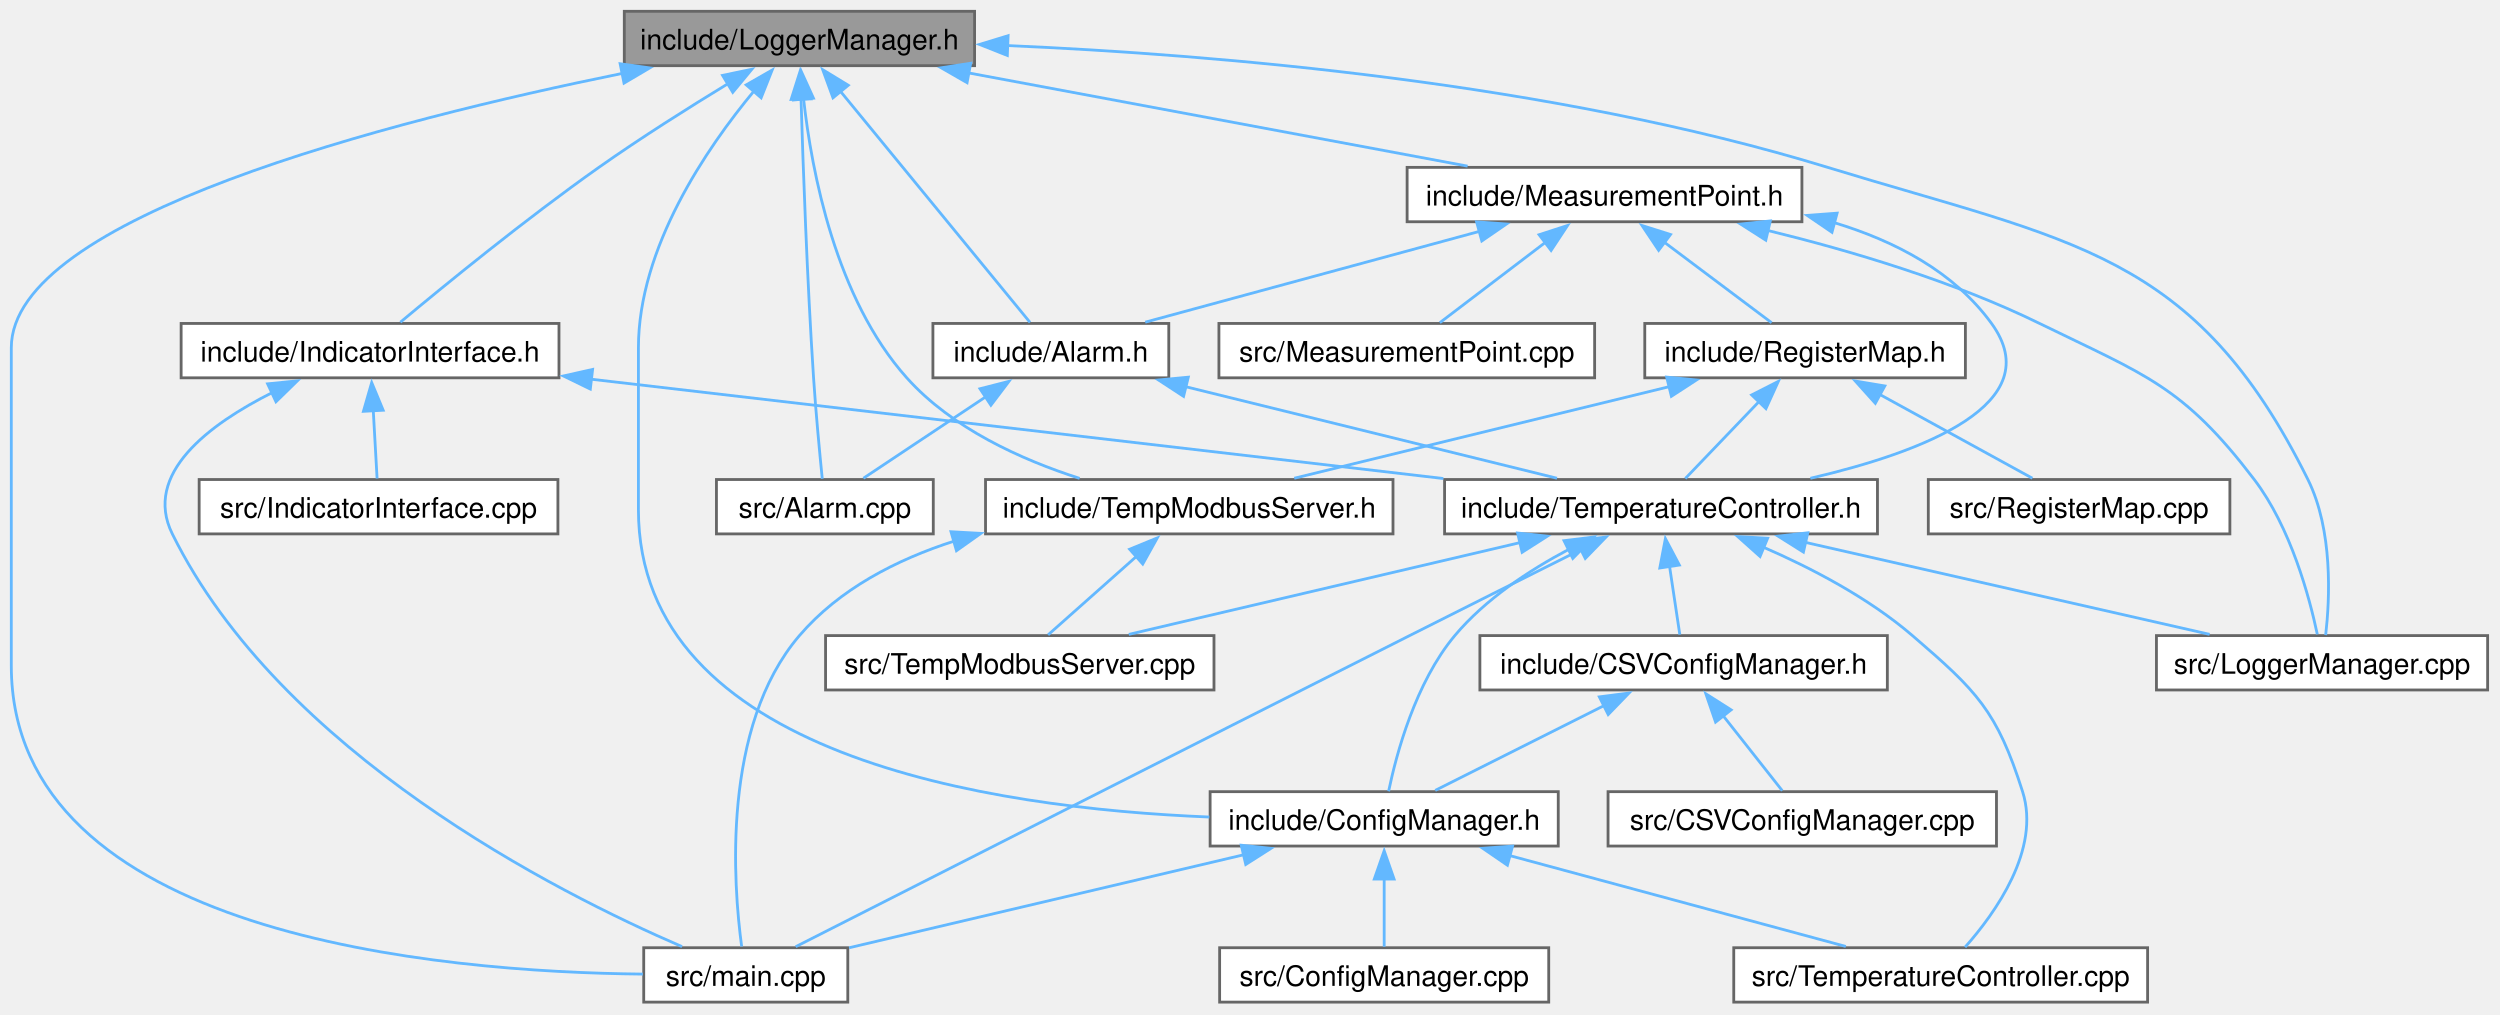
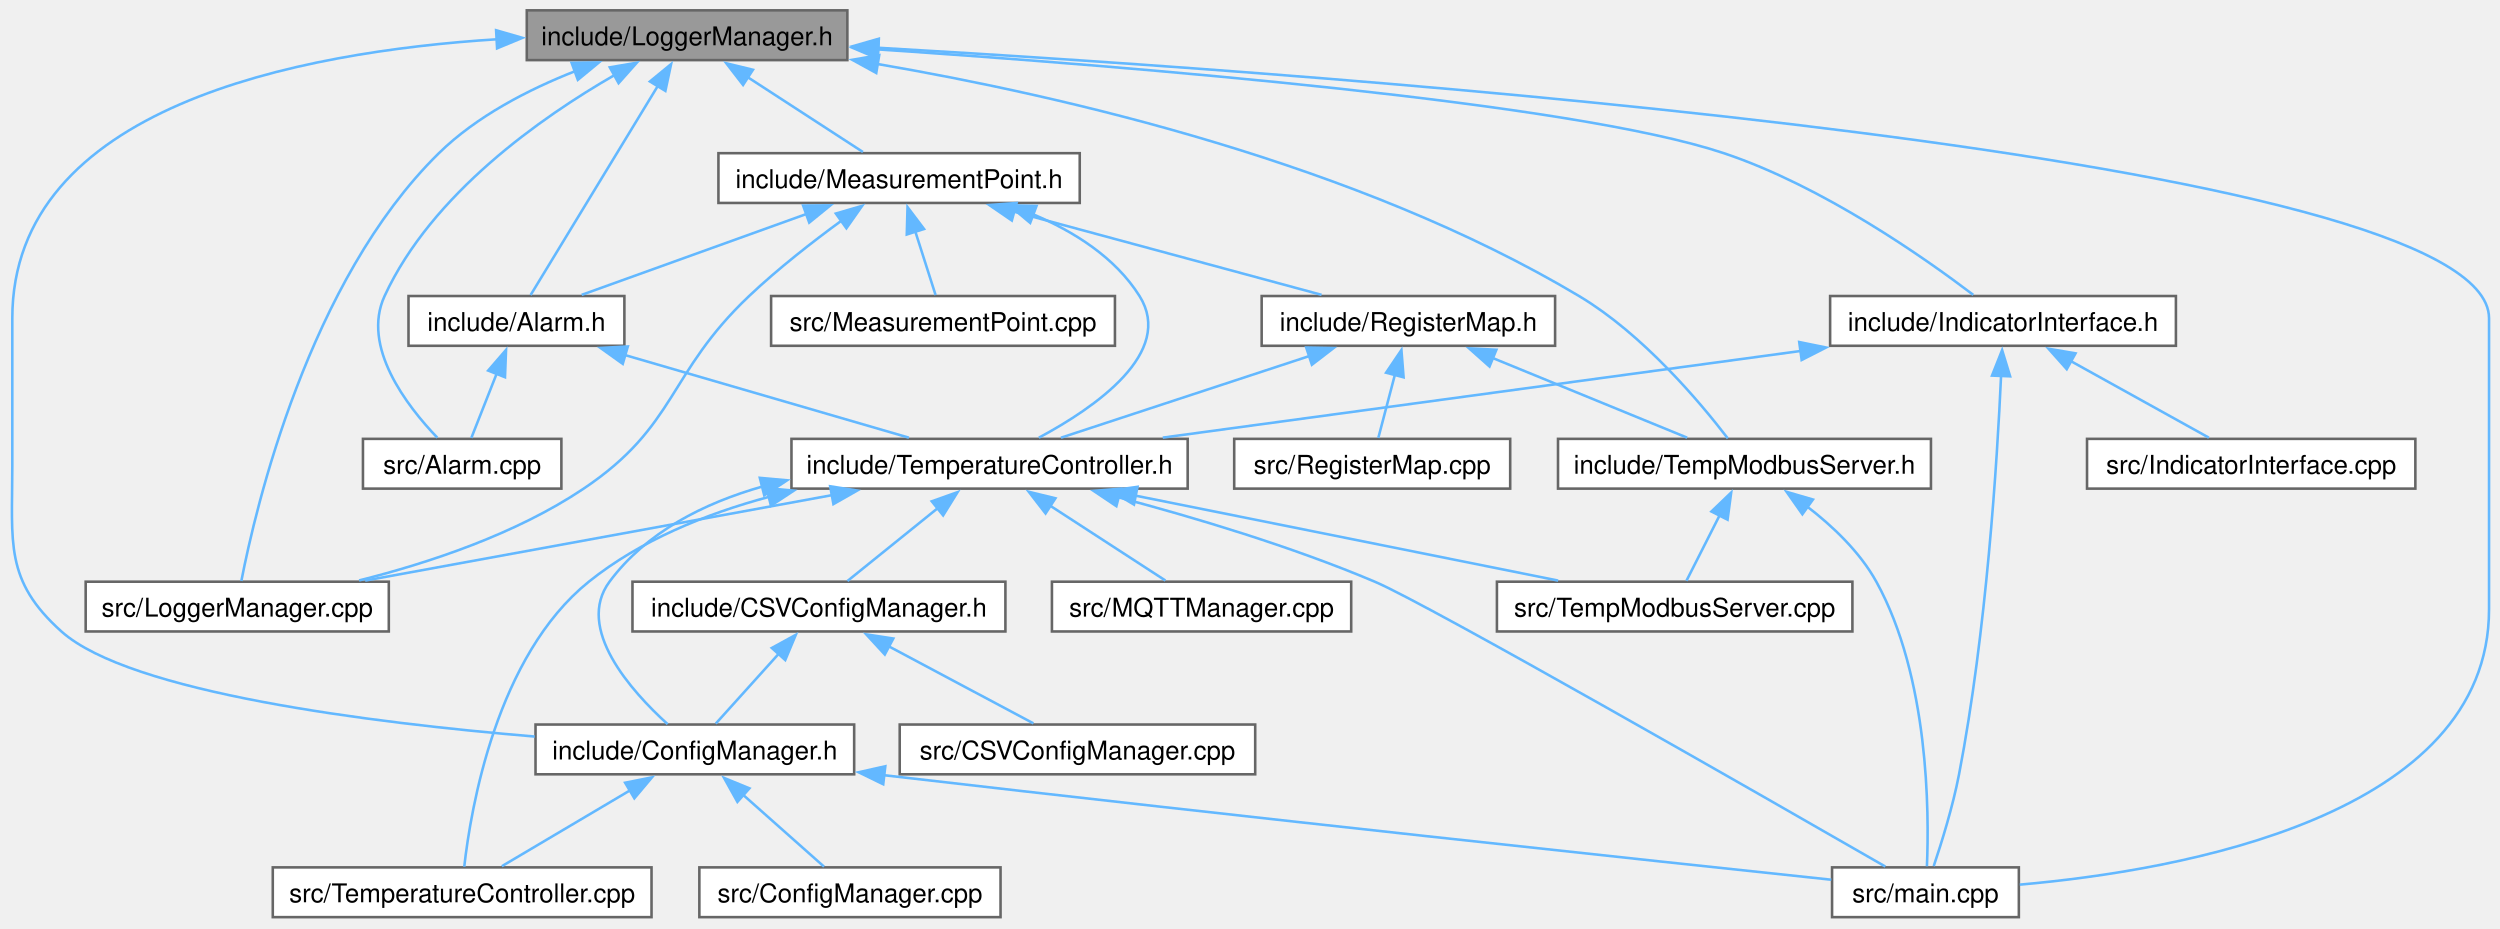
- <svg xmlns="http://www.w3.org/2000/svg" xmlns:xlink="http://www.w3.org/1999/xlink" width="885pt" height="359pt" viewBox="0.00 0.00 885.00 359.00">
+ <svg xmlns="http://www.w3.org/2000/svg" xmlns:xlink="http://www.w3.org/1999/xlink" width="967pt" height="359pt" viewBox="0.00 0.00 967.00 359.00">
  <g id="graph0" class="graph" transform="scale(1 1) rotate(0) translate(4 354.75)">
    <g id="Node000001" class="node">
      <g id="a_Node000001">
        <a xlink:title="Comprehensive data and event logging system for temperature monitoring.">
-           <polygon fill="#999999" stroke="#666666" points="341,-350.75 217,-350.75 217,-331.5 341,-331.5 341,-350.75" />
-           <text xml:space="preserve" text-anchor="middle" x="279" y="-337.25" font-family="Helvetica,sans-Serif" font-size="10.00">include/LoggerManager.h</text>
+           <polygon fill="#999999" stroke="#666666" points="323.76,-350.75 199.76,-350.75 199.76,-331.5 323.76,-331.5 323.76,-350.75" />
+           <text xml:space="preserve" text-anchor="middle" x="261.76" y="-337.25" font-family="Helvetica,sans-Serif" font-size="10.00">include/LoggerManager.h</text>
        </a>
      </g>
    </g>
    <g id="Node000002" class="node">
      <g id="a_Node000002">
        <a xlink:href="_alarm_8h.html" target="_top" xlink:title="Alarm management system for temperature monitoring.">
-           <polygon fill="white" stroke="#666666" points="409.75,-240.25 326.25,-240.25 326.25,-221 409.75,-221 409.75,-240.25" />
-           <text xml:space="preserve" text-anchor="middle" x="368" y="-226.75" font-family="Helvetica,sans-Serif" font-size="10.00">include/Alarm.h</text>
+           <polygon fill="white" stroke="#666666" points="237.51,-240.25 154.01,-240.25 154.01,-221 237.51,-221 237.51,-240.25" />
+           <text xml:space="preserve" text-anchor="middle" x="195.76" y="-226.75" font-family="Helvetica,sans-Serif" font-size="10.00">include/Alarm.h</text>
        </a>
      </g>
    </g>
    <g id="edge1_Node000001_Node000002" class="edge">
      <g id="a_edge1_Node000001_Node000002">
        <a xlink:title=" ">
-           <path fill="none" stroke="#63b8ff" d="M293.58,-322.35C312.81,-298.91 345.93,-258.53 360.62,-240.63" />
-           <polygon fill="#63b8ff" stroke="#63b8ff" points="290.88,-320.12 287.24,-330.08 296.29,-324.56 290.88,-320.12" />
+           <path fill="none" stroke="#63b8ff" d="M250.57,-321.72C236.25,-298.19 212.03,-258.37 201.24,-240.63" />
+           <polygon fill="#63b8ff" stroke="#63b8ff" points="247.39,-323.23 255.58,-329.95 253.37,-319.59 247.39,-323.23" />
        </a>
      </g>
    </g>
    <g id="Node000005" class="node">
      <g id="a_Node000005">
        <a xlink:href="_config_manager_8h.html" target="_top" xlink:title="Configuration management system for temperature monitoring device.">
-           <polygon fill="white" stroke="#666666" points="547.62,-74.5 424.38,-74.5 424.38,-55.25 547.62,-55.25 547.62,-74.5" />
-           <text xml:space="preserve" text-anchor="middle" x="486" y="-61" font-family="Helvetica,sans-Serif" font-size="10.00">include/ConfigManager.h</text>
-         </a>
-       </g>
-     </g>
-     <g id="edge15_Node000001_Node000005" class="edge">
-       <g id="a_edge15_Node000001_Node000005">
-         <a xlink:title=" ">
-           <path fill="none" stroke="#63b8ff" d="M263.01,-322.65C246.14,-302.34 222,-267.08 222,-231.62 222,-231.62 222,-231.62 222,-174.38 222,-87.41 346.07,-68.69 424.1,-65.52" />
-           <polygon fill="#63b8ff" stroke="#63b8ff" points="260.16,-324.7 269.35,-329.96 265.44,-320.12 260.16,-324.7" />
+           <polygon fill="white" stroke="#666666" points="326.39,-74.5 203.14,-74.5 203.14,-55.25 326.39,-55.25 326.39,-74.5" />
+           <text xml:space="preserve" text-anchor="middle" x="264.76" y="-61" font-family="Helvetica,sans-Serif" font-size="10.00">include/ConfigManager.h</text>
+         </a>
+       </g>
+     </g>
+     <g id="edge16_Node000001_Node000005" class="edge">
+       <g id="a_edge16_Node000001_Node000005">
+         <a xlink:title=" ">
+           <path fill="none" stroke="#63b8ff" d="M188.45,-339.58C111.25,-334.67 0.76,-313.36 0.76,-231.62 0.76,-231.62 0.76,-231.62 0.76,-174.38 0.76,-144.76 -2.29,-130.27 19.76,-110.5 46.16,-86.83 139.28,-75.18 202.81,-69.85" />
+           <polygon fill="#63b8ff" stroke="#63b8ff" points="187.89,-343.05 198.07,-340.11 188.27,-336.06 187.89,-343.05" />
        </a>
      </g>
    </g>
    <g id="Node000008" class="node">
      <g id="a_Node000008">
        <a xlink:href="main_8cpp.html" target="_top" xlink:title="Main application entry point for Industrial Temperature Monitoring System.">
-           <polygon fill="white" stroke="#666666" points="296.12,-19.25 223.88,-19.25 223.88,0 296.12,0 296.12,-19.25" />
-           <text xml:space="preserve" text-anchor="middle" x="260" y="-5.75" font-family="Helvetica,sans-Serif" font-size="10.00">src/main.cpp</text>
-         </a>
-       </g>
-     </g>
-     <g id="edge34_Node000001_Node000008" class="edge">
-       <g id="a_edge34_Node000001_Node000008">
-         <a xlink:title=" ">
-           <path fill="none" stroke="#63b8ff" d="M216.26,-328.76C133.99,-312.04 0,-277.73 0,-231.62 0,-231.62 0,-231.62 0,-119.12 0,-23.38 152.02,-10.62 223.57,-9.92" />
-           <polygon fill="#63b8ff" stroke="#63b8ff" points="215.53,-332.18 226.02,-330.71 216.9,-325.32 215.53,-332.18" />
+           <polygon fill="white" stroke="#666666" points="776.89,-19.25 704.64,-19.25 704.64,0 776.89,0 776.89,-19.25" />
+           <text xml:space="preserve" text-anchor="middle" x="740.76" y="-5.75" font-family="Helvetica,sans-Serif" font-size="10.00">src/main.cpp</text>
+         </a>
+       </g>
+     </g>
+     <g id="edge35_Node000001_Node000008" class="edge">
+       <g id="a_edge35_Node000001_Node000008">
+         <a xlink:title=" ">
+           <path fill="none" stroke="#63b8ff" d="M335.65,-336.28C515.01,-325.98 958.76,-294.16 958.76,-231.62 958.76,-231.62 958.76,-231.62 958.76,-119.12 958.76,-39.01 839.31,-18.05 777.25,-12.57" />
+           <polygon fill="#63b8ff" stroke="#63b8ff" points="335.53,-332.79 325.74,-336.85 335.92,-339.77 335.53,-332.79" />
        </a>
      </g>
    </g>
    <g id="Node000010" class="node">
      <g id="a_Node000010">
        <a xlink:href="_logger_manager_8cpp.html" target="_top" xlink:title="Implementation of data logging and event management system.">
-           <polygon fill="white" stroke="#666666" points="876.62,-129.75 759.38,-129.75 759.38,-110.5 876.62,-110.5 876.62,-129.75" />
-           <text xml:space="preserve" text-anchor="middle" x="818" y="-116.25" font-family="Helvetica,sans-Serif" font-size="10.00">src/LoggerManager.cpp</text>
-         </a>
-       </g>
-     </g>
-     <g id="edge33_Node000001_Node000010" class="edge">
-       <g id="a_edge33_Node000001_Node000010">
-         <a xlink:title=" ">
-           <path fill="none" stroke="#63b8ff" d="M352.37,-338.63C427.01,-335.39 545.29,-325.45 643,-295.5 729.16,-269.09 772.95,-265.73 813,-185 821.9,-167.06 820.76,-142.77 819.29,-129.93" />
-           <polygon fill="#63b8ff" stroke="#63b8ff" points="352.59,-335.12 342.74,-339.02 352.87,-342.11 352.59,-335.12" />
-         </a>
-       </g>
-     </g>
-     <g id="Node000012" class="node">
-       <g id="a_Node000012">
-         <a xlink:href="_alarm_8cpp.html" target="_top" xlink:title="Implementation of alarm management system for temperature monitoring.">
-           <polygon fill="white" stroke="#666666" points="326.38,-185 249.62,-185 249.62,-165.75 326.38,-165.75 326.38,-185" />
-           <text xml:space="preserve" text-anchor="middle" x="288" y="-171.5" font-family="Helvetica,sans-Serif" font-size="10.00">src/Alarm.cpp</text>
-         </a>
-       </g>
-     </g>
-     <g id="edge32_Node000001_Node000012" class="edge">
-       <g id="a_edge32_Node000001_Node000012">
-         <a xlink:title=" ">
-           <path fill="none" stroke="#63b8ff" d="M279.56,-319.83C280.28,-296.11 281.72,-255.68 284,-221 284.82,-208.58 286.18,-194.25 287.08,-185.26" />
-           <polygon fill="#63b8ff" stroke="#63b8ff" points="276.07,-319.54 279.27,-329.64 283.06,-319.74 276.07,-319.54" />
+           <polygon fill="white" stroke="#666666" points="146.39,-129.75 29.14,-129.75 29.14,-110.5 146.39,-110.5 146.39,-129.75" />
+           <text xml:space="preserve" text-anchor="middle" x="87.76" y="-116.25" font-family="Helvetica,sans-Serif" font-size="10.00">src/LoggerManager.cpp</text>
+         </a>
+       </g>
+     </g>
+     <g id="edge34_Node000001_Node000010" class="edge">
+       <g id="a_edge34_Node000001_Node000010">
+         <a xlink:title=" ">
+           <path fill="none" stroke="#63b8ff" d="M218.51,-327.24C200.49,-320.16 180.39,-309.85 165.76,-295.5 115.33,-246.04 94.82,-158.17 89.36,-130.04" />
+           <polygon fill="#63b8ff" stroke="#63b8ff" points="217.1,-330.45 227.69,-330.61 219.51,-323.87 217.1,-330.45" />
        </a>
      </g>
    </g>
    <g id="Node000013" class="node">
      <g id="a_Node000013">
+         <a xlink:href="_alarm_8cpp.html" target="_top" xlink:title="Implementation of alarm management system for temperature monitoring.">
+           <polygon fill="white" stroke="#666666" points="213.14,-185 136.39,-185 136.39,-165.75 213.14,-165.75 213.14,-185" />
+           <text xml:space="preserve" text-anchor="middle" x="174.76" y="-171.5" font-family="Helvetica,sans-Serif" font-size="10.00">src/Alarm.cpp</text>
+         </a>
+       </g>
+     </g>
+     <g id="edge33_Node000001_Node000013" class="edge">
+       <g id="a_edge33_Node000001_Node000013">
+         <a xlink:title=" ">
+           <path fill="none" stroke="#63b8ff" d="M233.87,-325.81C205.43,-309.46 162.99,-279.78 144.76,-240.25 135.73,-220.67 153.3,-197.82 165.16,-185.45" />
+           <polygon fill="#63b8ff" stroke="#63b8ff" points="231.87,-328.7 242.32,-330.49 235.27,-322.58 231.87,-328.7" />
+         </a>
+       </g>
+     </g>
+     <g id="Node000014" class="node">
+       <g id="a_Node000014">
        <a xlink:href="_indicator_interface_8h.html" target="_top" xlink:title="Hardware interface for PCF8575 I/O expander and SH1106 OLED display.">
-           <polygon fill="white" stroke="#666666" points="193.88,-240.25 60.12,-240.25 60.12,-221 193.88,-221 193.88,-240.25" />
-           <text xml:space="preserve" text-anchor="middle" x="127" y="-226.75" font-family="Helvetica,sans-Serif" font-size="10.00">include/IndicatorInterface.h</text>
-         </a>
-       </g>
-     </g>
-     <g id="edge16_Node000001_Node000013" class="edge">
-       <g id="a_edge16_Node000001_Node000013">
-         <a xlink:title=" ">
-           <path fill="none" stroke="#63b8ff" d="M253.71,-325.13C239.96,-316.76 222.79,-305.93 208,-295.5 181.95,-277.12 152.97,-253.42 137.72,-240.68" />
-           <polygon fill="#63b8ff" stroke="#63b8ff" points="251.79,-328.06 262.16,-330.23 255.4,-322.07 251.79,-328.06" />
-         </a>
-       </g>
-     </g>
-     <g id="Node000015" class="node">
-       <g id="a_Node000015">
+           <polygon fill="white" stroke="#666666" points="837.64,-240.25 703.89,-240.25 703.89,-221 837.64,-221 837.64,-240.25" />
+           <text xml:space="preserve" text-anchor="middle" x="770.76" y="-226.75" font-family="Helvetica,sans-Serif" font-size="10.00">include/IndicatorInterface.h</text>
+         </a>
+       </g>
+     </g>
+     <g id="edge17_Node000001_Node000014" class="edge">
+       <g id="a_edge17_Node000001_Node000014">
+         <a xlink:title=" ">
+           <path fill="none" stroke="#63b8ff" d="M335.57,-335.64C434.33,-328.99 603.89,-315.17 662.76,-295.5 700.99,-282.73 740.37,-255.06 759.27,-240.69" />
+           <polygon fill="#63b8ff" stroke="#63b8ff" points="335.44,-332.14 325.69,-336.29 335.9,-339.12 335.44,-332.14" />
+         </a>
+       </g>
+     </g>
+     <g id="Node000016" class="node">
+       <g id="a_Node000016">
        <a xlink:href="_measurement_point_8h.html" target="_top" xlink:title="Measurement point abstraction for temperature monitoring system.">
-           <polygon fill="white" stroke="#666666" points="633.88,-295.5 494.12,-295.5 494.12,-276.25 633.88,-276.25 633.88,-295.5" />
-           <text xml:space="preserve" text-anchor="middle" x="564" y="-282" font-family="Helvetica,sans-Serif" font-size="10.00">include/MeasurementPoint.h</text>
-         </a>
-       </g>
-     </g>
-     <g id="edge20_Node000001_Node000015" class="edge">
-       <g id="a_edge20_Node000001_Node000015">
-         <a xlink:title=" ">
-           <path fill="none" stroke="#63b8ff" d="M338.84,-328.94C391.34,-319.14 466.73,-305.05 515.53,-295.93" />
-           <polygon fill="#63b8ff" stroke="#63b8ff" points="338.34,-325.48 329.16,-330.75 339.63,-332.36 338.34,-325.48" />
-         </a>
-       </g>
-     </g>
-     <g id="Node000017" class="node">
-       <g id="a_Node000017">
+           <polygon fill="white" stroke="#666666" points="413.64,-295.5 273.89,-295.5 273.89,-276.25 413.64,-276.25 413.64,-295.5" />
+           <text xml:space="preserve" text-anchor="middle" x="343.76" y="-282" font-family="Helvetica,sans-Serif" font-size="10.00">include/MeasurementPoint.h</text>
+         </a>
+       </g>
+     </g>
+     <g id="edge21_Node000001_Node000016" class="edge">
+       <g id="a_edge21_Node000001_Node000016">
+         <a xlink:title=" ">
+           <path fill="none" stroke="#63b8ff" d="M284.97,-325.05C299.41,-315.67 317.51,-303.92 329.78,-295.95" />
+           <polygon fill="#63b8ff" stroke="#63b8ff" points="283.42,-321.89 276.94,-330.27 287.24,-327.76 283.42,-321.89" />
+         </a>
+       </g>
+     </g>
+     <g id="Node000018" class="node">
+       <g id="a_Node000018">
        <a xlink:href="_temp_modbus_server_8h.html" target="_top" xlink:title="Modbus RTU server for temperature monitoring system.">
-           <polygon fill="white" stroke="#666666" points="489.12,-185 344.88,-185 344.88,-165.75 489.12,-165.75 489.12,-185" />
-           <text xml:space="preserve" text-anchor="middle" x="417" y="-171.5" font-family="Helvetica,sans-Serif" font-size="10.00">include/TempModbusServer.h</text>
-         </a>
-       </g>
-     </g>
-     <g id="edge31_Node000001_Node000017" class="edge">
-       <g id="a_edge31_Node000001_Node000017">
-         <a xlink:title=" ">
-           <path fill="none" stroke="#63b8ff" d="M280.46,-319.8C283.34,-293.89 291.86,-249.09 317,-221 332.97,-203.15 357.45,-192.06 378.19,-185.4" />
-           <polygon fill="#63b8ff" stroke="#63b8ff" points="276.99,-319.36 279.57,-329.64 283.96,-319.99 276.99,-319.36" />
+           <polygon fill="white" stroke="#666666" points="742.89,-185 598.64,-185 598.64,-165.75 742.89,-165.75 742.89,-185" />
+           <text xml:space="preserve" text-anchor="middle" x="670.76" y="-171.5" font-family="Helvetica,sans-Serif" font-size="10.00">include/TempModbusServer.h</text>
+         </a>
+       </g>
+     </g>
+     <g id="edge32_Node000001_Node000018" class="edge">
+       <g id="a_edge32_Node000001_Node000018">
+         <a xlink:title=" ">
+           <path fill="none" stroke="#63b8ff" d="M335.06,-330.05C408.03,-317.54 521.2,-291.31 606.76,-240.25 631.57,-225.45 653.78,-198.93 664.31,-185.18" />
+           <polygon fill="#63b8ff" stroke="#63b8ff" points="334.93,-326.52 325.64,-331.62 336.08,-333.42 334.93,-326.52" />
        </a>
      </g>
    </g>
    <g id="Node000003" class="node">
      <g id="a_Node000003">
        <a xlink:href="_temperature_controller_8h.html" target="_top" xlink:title="Central temperature monitoring and control system.">
-           <polygon fill="white" stroke="#666666" points="660.62,-185 507.38,-185 507.38,-165.75 660.62,-165.75 660.62,-185" />
-           <text xml:space="preserve" text-anchor="middle" x="584" y="-171.5" font-family="Helvetica,sans-Serif" font-size="10.00">include/TemperatureController.h</text>
+           <polygon fill="white" stroke="#666666" points="455.39,-185 302.14,-185 302.14,-165.75 455.39,-165.75 455.39,-185" />
+           <text xml:space="preserve" text-anchor="middle" x="378.76" y="-171.5" font-family="Helvetica,sans-Serif" font-size="10.00">include/TemperatureController.h</text>
        </a>
      </g>
    </g>
    <g id="edge2_Node000002_Node000003" class="edge">
      <g id="a_edge2_Node000002_Node000003">
        <a xlink:title=" ">
-           <path fill="none" stroke="#63b8ff" d="M415.62,-217.88C455.26,-208.11 510.89,-194.4 547.18,-185.45" />
-           <polygon fill="#63b8ff" stroke="#63b8ff" points="414.98,-214.44 406.11,-220.23 416.66,-221.23 414.98,-214.44" />
-         </a>
-       </g>
-     </g>
-     <g id="edge14_Node000002_Node000012" class="edge">
-       <g id="a_edge14_Node000002_Node000012">
-         <a xlink:title=" ">
-           <path fill="none" stroke="#63b8ff" d="M344.95,-214.28C330.93,-204.95 313.5,-193.35 301.64,-185.45" />
-           <polygon fill="#63b8ff" stroke="#63b8ff" points="342.91,-217.13 353.17,-219.75 346.78,-211.3 342.91,-217.13" />
+           <path fill="none" stroke="#63b8ff" d="M237.63,-217.44C271.1,-207.7 317.28,-194.27 347.57,-185.45" />
+           <polygon fill="#63b8ff" stroke="#63b8ff" points="236.88,-214.01 228.26,-220.17 238.84,-220.74 236.88,-214.01" />
+         </a>
+       </g>
+     </g>
+     <g id="edge15_Node000002_Node000013" class="edge">
+       <g id="a_edge15_Node000002_Node000013">
+         <a xlink:title=" ">
+           <path fill="none" stroke="#63b8ff" d="M188.12,-210.25C184.77,-201.74 180.99,-192.15 178.31,-185.36" />
+           <polygon fill="#63b8ff" stroke="#63b8ff" points="184.82,-211.41 191.74,-219.42 191.33,-208.84 184.82,-211.41" />
        </a>
      </g>
    </g>
    <g id="Node000004" class="node">
      <g id="a_Node000004">
        <a xlink:href="_c_s_v_config_manager_8h.html" target="_top" xlink:title="CSV configuration import/export manager for measurement points and alarms.">
-           <polygon fill="white" stroke="#666666" points="664.12,-129.75 519.88,-129.75 519.88,-110.5 664.12,-110.5 664.12,-129.75" />
-           <text xml:space="preserve" text-anchor="middle" x="592" y="-116.25" font-family="Helvetica,sans-Serif" font-size="10.00">include/CSVConfigManager.h</text>
+           <polygon fill="white" stroke="#666666" points="384.89,-129.75 240.64,-129.75 240.64,-110.5 384.89,-110.5 384.89,-129.75" />
+           <text xml:space="preserve" text-anchor="middle" x="312.76" y="-116.25" font-family="Helvetica,sans-Serif" font-size="10.00">include/CSVConfigManager.h</text>
        </a>
      </g>
    </g>
    <g id="edge3_Node000003_Node000004" class="edge">
      <g id="a_edge3_Node000003_Node000004">
        <a xlink:title=" ">
-           <path fill="none" stroke="#63b8ff" d="M587,-154.42C588.25,-146.05 589.65,-136.75 590.65,-130.11" />
-           <polygon fill="#63b8ff" stroke="#63b8ff" points="583.57,-153.68 585.55,-164.09 590.49,-154.72 583.57,-153.68" />
+           <path fill="none" stroke="#63b8ff" d="M358.67,-158.16C347.21,-148.92 333.28,-137.68 323.79,-130.02" />
+           <polygon fill="#63b8ff" stroke="#63b8ff" points="356.41,-160.84 366.39,-164.39 360.8,-155.39 356.41,-160.84" />
        </a>
      </g>
    </g>
    <g id="edge9_Node000003_Node000005" class="edge">
      <g id="a_edge9_Node000003_Node000005">
        <a xlink:title=" ">
-           <path fill="none" stroke="#63b8ff" d="M551.26,-160.23C537.31,-152.84 521.8,-142.63 511,-129.75 497.08,-113.14 490.32,-87.86 487.57,-74.64" />
-           <polygon fill="#63b8ff" stroke="#63b8ff" points="549.66,-163.34 560.17,-164.65 552.77,-157.07 549.66,-163.34" />
+           <path fill="none" stroke="#63b8ff" d="M291.03,-166.6C268.15,-160.11 245.96,-148.89 231.76,-129.75 218.38,-111.7 240.13,-87.46 254.23,-74.65" />
+           <polygon fill="#63b8ff" stroke="#63b8ff" points="289.9,-169.92 300.45,-168.97 291.61,-163.14 289.9,-169.92" />
        </a>
      </g>
    </g>
    <g id="Node000007" class="node">
      <g id="a_Node000007">
        <a xlink:href="_temperature_controller_8cpp.html" target="_top" xlink:title="Implementation of the central temperature monitoring and control system.">
-           <polygon fill="white" stroke="#666666" points="756.25,-19.25 609.75,-19.25 609.75,0 756.25,0 756.25,-19.25" />
-           <text xml:space="preserve" text-anchor="middle" x="683" y="-5.75" font-family="Helvetica,sans-Serif" font-size="10.00">src/TemperatureController.cpp</text>
-         </a>
-       </g>
-     </g>
-     <g id="edge12_Node000003_Node000007" class="edge">
-       <g id="a_edge12_Node000003_Node000007">
-         <a xlink:title=" ">
-           <path fill="none" stroke="#63b8ff" d="M620.04,-161.13C637.28,-153.65 657.48,-143.1 673,-129.75 695.79,-110.15 702.91,-103.15 712,-74.5 718.48,-54.07 702.35,-31.54 691.63,-19.45" />
-           <polygon fill="#63b8ff" stroke="#63b8ff" points="619.06,-157.75 611.16,-164.81 621.74,-164.21 619.06,-157.75" />
-         </a>
-       </g>
-     </g>
-     <g id="edge13_Node000003_Node000008" class="edge">
-       <g id="a_edge13_Node000003_Node000008">
-         <a xlink:title=" ">
-           <path fill="none" stroke="#63b8ff" d="M555.79,-160.27C538.28,-151.51 515.32,-140 495,-129.75 413.72,-88.77 316.8,-39.52 277.67,-19.62" />
-           <polygon fill="#63b8ff" stroke="#63b8ff" points="554.06,-163.32 564.57,-164.66 557.19,-157.06 554.06,-163.32" />
+           <polygon fill="white" stroke="#666666" points="248.01,-19.25 101.51,-19.25 101.51,0 248.01,0 248.01,-19.25" />
+           <text xml:space="preserve" text-anchor="middle" x="174.76" y="-5.75" font-family="Helvetica,sans-Serif" font-size="10.00">src/TemperatureController.cpp</text>
+         </a>
+       </g>
+     </g>
+     <g id="edge13_Node000003_Node000007" class="edge">
+       <g id="a_edge13_Node000003_Node000007">
+         <a xlink:title=" ">
+           <path fill="none" stroke="#63b8ff" d="M293.4,-162.56C268.99,-155.98 243.64,-145.72 223.76,-129.75 188.03,-101.04 178.1,-41.92 175.57,-19.51" />
+           <polygon fill="#63b8ff" stroke="#63b8ff" points="292.5,-165.94 303.05,-164.97 294.2,-159.15 292.5,-165.94" />
+         </a>
+       </g>
+     </g>
+     <g id="edge14_Node000003_Node000008" class="edge">
+       <g id="a_edge14_Node000003_Node000008">
+         <a xlink:title=" ">
+           <path fill="none" stroke="#63b8ff" d="M428.39,-162.43C457.83,-154.64 495.57,-143.38 527.76,-129.75 548.34,-121.04 679.7,-45.76 725.24,-19.57" />
+           <polygon fill="#63b8ff" stroke="#63b8ff" points="427.81,-158.97 419.01,-164.87 429.57,-165.74 427.81,-158.97" />
        </a>
      </g>
    </g>
    <g id="edge10_Node000003_Node000010" class="edge">
      <g id="a_edge10_Node000003_Node000010">
        <a xlink:title=" ">
-           <path fill="none" stroke="#63b8ff" d="M635.04,-162.76C678.05,-152.97 738.72,-139.17 778.2,-130.18" />
-           <polygon fill="#63b8ff" stroke="#63b8ff" points="634.41,-159.31 625.44,-164.95 635.96,-166.14 634.41,-159.31" />
+           <path fill="none" stroke="#63b8ff" d="M318,-163.26C264.38,-153.44 187.19,-139.32 137.25,-130.18" />
+           <polygon fill="#63b8ff" stroke="#63b8ff" points="317.11,-166.65 327.58,-165.01 318.37,-159.77 317.11,-166.65" />
        </a>
      </g>
    </g>
    <g id="Node000011" class="node">
      <g id="a_Node000011">
-         <a xlink:href="_temp_modbus_server_8cpp.html" target="_top" xlink:title="Implementation of Modbus RTU server for temperature monitoring.">
-           <polygon fill="white" stroke="#666666" points="425.75,-129.75 288.25,-129.75 288.25,-110.5 425.75,-110.5 425.75,-129.75" />
-           <text xml:space="preserve" text-anchor="middle" x="357" y="-116.25" font-family="Helvetica,sans-Serif" font-size="10.00">src/TempModbusServer.cpp</text>
+         <a xlink:href="_m_q_t_t_manager_8cpp.html" target="_top" xlink:title="Implementation of MQTT Manager using 256dpi/MQTT library.">
+           <polygon fill="white" stroke="#666666" points="518.64,-129.75 402.89,-129.75 402.89,-110.5 518.64,-110.5 518.64,-129.75" />
+           <text xml:space="preserve" text-anchor="middle" x="460.76" y="-116.25" font-family="Helvetica,sans-Serif" font-size="10.00">src/MQTTManager.cpp</text>
        </a>
      </g>
    </g>
    <g id="edge11_Node000003_Node000011" class="edge">
      <g id="a_edge11_Node000003_Node000011">
        <a xlink:title=" ">
-           <path fill="none" stroke="#63b8ff" d="M534.22,-162.7C492.51,-152.91 433.83,-139.15 395.6,-130.18" />
-           <polygon fill="#63b8ff" stroke="#63b8ff" points="533.23,-166.06 543.76,-164.94 534.83,-159.24 533.23,-166.06" />
+           <path fill="none" stroke="#63b8ff" d="M401.97,-159.3C416.41,-149.92 434.51,-138.17 446.78,-130.2" />
+           <polygon fill="#63b8ff" stroke="#63b8ff" points="400.42,-156.14 393.94,-164.52 404.24,-162.01 400.42,-156.14" />
+         </a>
+       </g>
+     </g>
+     <g id="Node000012" class="node">
+       <g id="a_Node000012">
+         <a xlink:href="_temp_modbus_server_8cpp.html" target="_top" xlink:title="Implementation of Modbus RTU server for temperature monitoring.">
+           <polygon fill="white" stroke="#666666" points="712.51,-129.75 575.01,-129.75 575.01,-110.5 712.51,-110.5 712.51,-129.75" />
+           <text xml:space="preserve" text-anchor="middle" x="643.76" y="-116.25" font-family="Helvetica,sans-Serif" font-size="10.00">src/TempModbusServer.cpp</text>
+         </a>
+       </g>
+     </g>
+     <g id="edge12_Node000003_Node000012" class="edge">
+       <g id="a_edge12_Node000003_Node000012">
+         <a xlink:title=" ">
+           <path fill="none" stroke="#63b8ff" d="M435.02,-163.07C483.81,-153.27 553.51,-139.26 598.7,-130.18" />
+           <polygon fill="#63b8ff" stroke="#63b8ff" points="434.62,-159.58 425.5,-164.98 435.99,-166.44 434.62,-159.58" />
        </a>
      </g>
    </g>
    <g id="edge4_Node000004_Node000005" class="edge">
      <g id="a_edge4_Node000004_Node000005">
        <a xlink:title=" ">
-           <path fill="none" stroke="#63b8ff" d="M563.87,-104.99C544.91,-95.47 520.47,-83.19 504.07,-74.95" />
-           <polygon fill="#63b8ff" stroke="#63b8ff" points="562.16,-108.05 572.67,-109.41 565.3,-101.8 562.16,-108.05" />
+           <path fill="none" stroke="#63b8ff" d="M297.36,-102.04C289.22,-93 279.54,-82.27 272.86,-74.86" />
+           <polygon fill="#63b8ff" stroke="#63b8ff" points="294.53,-104.12 303.82,-109.21 299.73,-99.44 294.53,-104.12" />
        </a>
      </g>
    </g>
    <g id="Node000009" class="node">
      <g id="a_Node000009">
        <a xlink:href="_c_s_v_config_manager_8cpp.html" target="_top" xlink:title="Implementation of CSV configuration management for measurement points.">
-           <polygon fill="white" stroke="#666666" points="702.75,-74.5 565.25,-74.5 565.25,-55.25 702.75,-55.25 702.75,-74.5" />
-           <text xml:space="preserve" text-anchor="middle" x="634" y="-61" font-family="Helvetica,sans-Serif" font-size="10.00">src/CSVConfigManager.cpp</text>
+           <polygon fill="white" stroke="#666666" points="481.51,-74.5 344.01,-74.5 344.01,-55.25 481.51,-55.25 481.51,-74.5" />
+           <text xml:space="preserve" text-anchor="middle" x="412.76" y="-61" font-family="Helvetica,sans-Serif" font-size="10.00">src/CSVConfigManager.cpp</text>
        </a>
      </g>
    </g>
    <g id="edge8_Node000004_Node000009" class="edge">
      <g id="a_edge8_Node000004_Node000009">
        <a xlink:title=" ">
-           <path fill="none" stroke="#63b8ff" d="M605.92,-101.47C612.96,-92.56 621.19,-82.12 626.91,-74.86" />
-           <polygon fill="#63b8ff" stroke="#63b8ff" points="603.32,-99.12 599.87,-109.14 608.81,-103.46 603.32,-99.12" />
+           <path fill="none" stroke="#63b8ff" d="M339.8,-104.73C357.61,-95.24 380.39,-83.11 395.72,-74.95" />
+           <polygon fill="#63b8ff" stroke="#63b8ff" points="338.24,-101.59 331.06,-109.38 341.53,-107.77 338.24,-101.59" />
        </a>
      </g>
    </g>
    <g id="Node000006" class="node">
      <g id="a_Node000006">
        <a xlink:href="_config_manager_8cpp.html" target="_top" xlink:title="Implementation of web-based configuration management system.">
-           <polygon fill="white" stroke="#666666" points="544.25,-19.25 427.75,-19.25 427.75,0 544.25,0 544.25,-19.25" />
-           <text xml:space="preserve" text-anchor="middle" x="486" y="-5.75" font-family="Helvetica,sans-Serif" font-size="10.00">src/ConfigManager.cpp</text>
+           <polygon fill="white" stroke="#666666" points="383.01,-19.25 266.51,-19.25 266.51,0 383.01,0 383.01,-19.25" />
+           <text xml:space="preserve" text-anchor="middle" x="324.76" y="-5.75" font-family="Helvetica,sans-Serif" font-size="10.00">src/ConfigManager.cpp</text>
        </a>
      </g>
    </g>
    <g id="edge5_Node000005_Node000006" class="edge">
      <g id="a_edge5_Node000005_Node000006">
        <a xlink:title=" ">
-           <path fill="none" stroke="#63b8ff" d="M486,-43.63C486,-35.34 486,-26.17 486,-19.61" />
-           <polygon fill="#63b8ff" stroke="#63b8ff" points="482.5,-43.57 486,-53.57 489.5,-43.57 482.5,-43.57" />
+           <path fill="none" stroke="#63b8ff" d="M283.34,-47.39C293.7,-38.19 306.2,-27.1 314.74,-19.52" />
+           <polygon fill="#63b8ff" stroke="#63b8ff" points="281.23,-44.58 276.07,-53.84 285.88,-49.82 281.23,-44.58" />
        </a>
      </g>
    </g>
    <g id="edge6_Node000005_Node000007" class="edge">
      <g id="a_edge6_Node000005_Node000007">
        <a xlink:title=" ">
-           <path fill="none" stroke="#63b8ff" d="M530.13,-51.95C566.24,-42.19 616.53,-28.59 649.42,-19.7" />
-           <polygon fill="#63b8ff" stroke="#63b8ff" points="529.62,-48.46 520.88,-54.45 531.45,-55.22 529.62,-48.46" />
+           <path fill="none" stroke="#63b8ff" d="M239.75,-49.07C223.82,-39.65 203.71,-27.75 190.11,-19.7" />
+           <polygon fill="#63b8ff" stroke="#63b8ff" points="237.8,-51.99 248.19,-54.07 241.37,-45.97 237.8,-51.99" />
        </a>
      </g>
    </g>
    <g id="edge7_Node000005_Node000008" class="edge">
      <g id="a_edge7_Node000005_Node000008">
        <a xlink:title=" ">
-           <path fill="none" stroke="#63b8ff" d="M436.27,-52.16C394.07,-42.21 334.5,-28.18 296.56,-19.24" />
-           <polygon fill="#63b8ff" stroke="#63b8ff" points="435.4,-55.55 445.93,-54.43 437,-48.73 435.4,-55.55" />
-         </a>
-       </g>
-     </g>
-     <g id="edge17_Node000013_Node000003" class="edge">
-       <g id="a_edge17_Node000013_Node000003">
-         <a xlink:title=" ">
-           <path fill="none" stroke="#63b8ff" d="M205.25,-220.51C289.61,-210.68 423.05,-195.13 506.94,-185.35" />
-           <polygon fill="#63b8ff" stroke="#63b8ff" points="204.97,-217.02 195.44,-221.65 205.78,-223.97 204.97,-217.02" />
-         </a>
-       </g>
-     </g>
-     <g id="edge19_Node000013_Node000008" class="edge">
-       <g id="a_edge19_Node000013_Node000008">
-         <a xlink:title=" ">
-           <path fill="none" stroke="#63b8ff" d="M92.48,-215.83C69.95,-204.53 46.5,-186.98 57,-165.75 95.33,-88.22 193.05,-38.79 237.44,-19.64" />
-           <polygon fill="#63b8ff" stroke="#63b8ff" points="90.73,-218.87 101.27,-219.93 93.69,-212.53 90.73,-218.87" />
-         </a>
-       </g>
-     </g>
-     <g id="Node000014" class="node">
-       <g id="a_Node000014">
+           <path fill="none" stroke="#63b8ff" d="M337.63,-54.93C479.23,-38.49 635.07,-21.81 704.35,-14.47" />
+           <polygon fill="#63b8ff" stroke="#63b8ff" points="337.63,-51.4 328.1,-56.04 338.44,-58.36 337.63,-51.4" />
+         </a>
+       </g>
+     </g>
+     <g id="edge18_Node000014_Node000003" class="edge">
+       <g id="a_edge18_Node000014_Node000003">
+         <a xlink:title=" ">
+           <path fill="none" stroke="#63b8ff" d="M692.53,-219C620.3,-209.19 514.17,-194.77 445.76,-185.48" />
+           <polygon fill="#63b8ff" stroke="#63b8ff" points="691.94,-222.45 702.32,-220.33 692.88,-215.51 691.94,-222.45" />
+         </a>
+       </g>
+     </g>
+     <g id="edge20_Node000014_Node000008" class="edge">
+       <g id="a_edge20_Node000014_Node000008">
+         <a xlink:title=" ">
+           <path fill="none" stroke="#63b8ff" d="M770.01,-209.35C768.53,-176.65 764.38,-110.38 753.76,-55.25 751.35,-42.73 746.96,-28.67 743.96,-19.73" />
+           <polygon fill="#63b8ff" stroke="#63b8ff" points="766.51,-209.47 770.42,-219.32 773.51,-209.19 766.51,-209.47" />
+         </a>
+       </g>
+     </g>
+     <g id="Node000015" class="node">
+       <g id="a_Node000015">
        <a xlink:href="_indicator_interface_8cpp.html" target="_top" xlink:title="Implementation of user interface with OLED display and input handling.">
-           <polygon fill="white" stroke="#666666" points="193.5,-185 66.5,-185 66.5,-165.75 193.5,-165.75 193.5,-185" />
-           <text xml:space="preserve" text-anchor="middle" x="130" y="-171.5" font-family="Helvetica,sans-Serif" font-size="10.00">src/IndicatorInterface.cpp</text>
-         </a>
-       </g>
-     </g>
-     <g id="edge18_Node000013_Node000014" class="edge">
-       <g id="a_edge18_Node000013_Node000014">
-         <a xlink:title=" ">
-           <path fill="none" stroke="#63b8ff" d="M128.14,-209.38C128.61,-201.09 129.12,-191.92 129.49,-185.36" />
-           <polygon fill="#63b8ff" stroke="#63b8ff" points="124.65,-209.14 127.58,-219.32 131.64,-209.53 124.65,-209.14" />
-         </a>
-       </g>
-     </g>
-     <g id="edge21_Node000015_Node000002" class="edge">
-       <g id="a_edge21_Node000015_Node000002">
-         <a xlink:title=" ">
-           <path fill="none" stroke="#63b8ff" d="M520.09,-272.95C484.17,-263.19 434.13,-249.59 401.41,-240.7" />
-           <polygon fill="#63b8ff" stroke="#63b8ff" points="518.72,-276.2 529.29,-275.45 520.56,-269.45 518.72,-276.2" />
-         </a>
-       </g>
-     </g>
-     <g id="edge28_Node000015_Node000003" class="edge">
-       <g id="a_edge28_Node000015_Node000003">
-         <a xlink:title=" ">
-           <path fill="none" stroke="#63b8ff" d="M645.24,-275.95C666.8,-269.45 687.74,-258.52 701,-240.25 721.6,-211.88 676.84,-194.72 636.87,-185.43" />
-           <polygon fill="#63b8ff" stroke="#63b8ff" points="644.52,-272.52 635.76,-278.49 646.33,-279.29 644.52,-272.52" />
-         </a>
-       </g>
-     </g>
-     <g id="edge29_Node000015_Node000010" class="edge">
-       <g id="a_edge29_Node000015_Node000010">
-         <a xlink:title=" ">
-           <path fill="none" stroke="#63b8ff" d="M621.72,-273.18C651.41,-265.93 687.63,-255.12 718,-240.25 755.51,-221.89 768.7,-218.22 794,-185 806.92,-168.04 813.54,-143.35 816.33,-130.19" />
-           <polygon fill="#63b8ff" stroke="#63b8ff" points="621.09,-269.73 612.16,-275.43 622.7,-276.54 621.09,-269.73" />
-         </a>
-       </g>
-     </g>
-     <g id="Node000016" class="node">
-       <g id="a_Node000016">
+           <polygon fill="white" stroke="#666666" points="930.26,-185 803.26,-185 803.26,-165.75 930.26,-165.75 930.26,-185" />
+           <text xml:space="preserve" text-anchor="middle" x="866.76" y="-171.5" font-family="Helvetica,sans-Serif" font-size="10.00">src/IndicatorInterface.cpp</text>
+         </a>
+       </g>
+     </g>
+     <g id="edge19_Node000014_Node000015" class="edge">
+       <g id="a_edge19_Node000014_Node000015">
+         <a xlink:title=" ">
+           <path fill="none" stroke="#63b8ff" d="M796.96,-215.09C814.03,-205.63 835.75,-193.58 850.4,-185.45" />
+           <polygon fill="#63b8ff" stroke="#63b8ff" points="795.42,-211.95 788.37,-219.86 798.81,-218.07 795.42,-211.95" />
+         </a>
+       </g>
+     </g>
+     <g id="edge22_Node000016_Node000002" class="edge">
+       <g id="a_edge22_Node000016_Node000002">
+         <a xlink:title=" ">
+           <path fill="none" stroke="#63b8ff" d="M308.12,-272.05C281.22,-262.37 244.95,-249.32 220.99,-240.7" />
+           <polygon fill="#63b8ff" stroke="#63b8ff" points="306.64,-275.24 317.23,-275.33 309.01,-268.65 306.64,-275.24" />
+         </a>
+       </g>
+     </g>
+     <g id="edge29_Node000016_Node000003" class="edge">
+       <g id="a_edge29_Node000016_Node000003">
+         <a xlink:title=" ">
+           <path fill="none" stroke="#63b8ff" d="M395.42,-271.93C411.45,-265.21 427.37,-255.17 436.76,-240.25 450.49,-218.44 419.59,-197.11 397.83,-185.45" />
+           <polygon fill="#63b8ff" stroke="#63b8ff" points="394.47,-268.54 386.34,-275.34 396.93,-275.09 394.47,-268.54" />
+         </a>
+       </g>
+     </g>
+     <g id="edge30_Node000016_Node000010" class="edge">
+       <g id="a_edge30_Node000016_Node000010">
+         <a xlink:title=" ">
+           <path fill="none" stroke="#63b8ff" d="M321.6,-269.49C310.41,-261.31 296.89,-250.79 285.76,-240.25 254.08,-210.23 258,-190.08 221.76,-165.75 195.6,-148.19 161.94,-137.01 134.9,-130.24" />
+           <polygon fill="#63b8ff" stroke="#63b8ff" points="319.31,-272.15 329.48,-275.13 323.39,-266.46 319.31,-272.15" />
+         </a>
+       </g>
+     </g>
+     <g id="Node000017" class="node">
+       <g id="a_Node000017">
        <a xlink:href="_register_map_8h.html" target="_top" xlink:title="Modbus register mapping for temperature monitoring system.">
-           <polygon fill="white" stroke="#666666" points="691.75,-240.25 578.25,-240.25 578.25,-221 691.75,-221 691.75,-240.25" />
-           <text xml:space="preserve" text-anchor="middle" x="635" y="-226.75" font-family="Helvetica,sans-Serif" font-size="10.00">include/RegisterMap.h</text>
-         </a>
-       </g>
-     </g>
-     <g id="edge22_Node000015_Node000016" class="edge">
-       <g id="a_edge22_Node000015_Node000016">
-         <a xlink:title=" ">
-           <path fill="none" stroke="#63b8ff" d="M585.25,-268.94C597.64,-259.64 612.82,-248.26 623.13,-240.52" />
-           <polygon fill="#63b8ff" stroke="#63b8ff" points="583.16,-266.13 577.26,-274.93 587.36,-271.73 583.16,-266.13" />
+           <polygon fill="white" stroke="#666666" points="597.51,-240.25 484.01,-240.25 484.01,-221 597.51,-221 597.51,-240.25" />
+           <text xml:space="preserve" text-anchor="middle" x="540.76" y="-226.75" font-family="Helvetica,sans-Serif" font-size="10.00">include/RegisterMap.h</text>
+         </a>
+       </g>
+     </g>
+     <g id="edge23_Node000016_Node000017" class="edge">
+       <g id="a_edge23_Node000016_Node000017">
+         <a xlink:title=" ">
+           <path fill="none" stroke="#63b8ff" d="M387.9,-272.95C424,-263.19 474.29,-249.59 507.18,-240.7" />
+           <polygon fill="#63b8ff" stroke="#63b8ff" points="387.38,-269.46 378.64,-275.45 389.21,-276.22 387.38,-269.46" />
+         </a>
+       </g>
+     </g>
+     <g id="Node000020" class="node">
+       <g id="a_Node000020">
+         <a xlink:href="_measurement_point_8cpp.html" target="_top" xlink:title="Implementation of temperature measurement point management.">
+           <polygon fill="white" stroke="#666666" points="427.26,-240.25 294.26,-240.25 294.26,-221 427.26,-221 427.26,-240.25" />
+           <text xml:space="preserve" text-anchor="middle" x="360.76" y="-226.75" font-family="Helvetica,sans-Serif" font-size="10.00">src/MeasurementPoint.cpp</text>
+         </a>
+       </g>
+     </g>
+     <g id="edge31_Node000016_Node000020" class="edge">
+       <g id="a_edge31_Node000016_Node000020">
+         <a xlink:title=" ">
+           <path fill="none" stroke="#63b8ff" d="M350.04,-265.21C352.74,-256.77 355.75,-247.33 357.89,-240.61" />
+           <polygon fill="#63b8ff" stroke="#63b8ff" points="346.74,-264.05 347.03,-274.64 353.41,-266.18 346.74,-264.05" />
+         </a>
+       </g>
+     </g>
+     <g id="edge27_Node000017_Node000003" class="edge">
+       <g id="a_edge27_Node000017_Node000003">
+         <a xlink:title=" ">
+           <path fill="none" stroke="#63b8ff" d="M502.54,-217.06C473.01,-207.35 432.84,-194.15 406.38,-185.45" />
+           <polygon fill="#63b8ff" stroke="#63b8ff" points="501.25,-220.32 511.84,-220.12 503.44,-213.67 501.25,-220.32" />
+         </a>
+       </g>
+     </g>
+     <g id="edge24_Node000017_Node000018" class="edge">
+       <g id="a_edge24_Node000017_Node000018">
+         <a xlink:title=" ">
+           <path fill="none" stroke="#63b8ff" d="M573.34,-216.28C596.83,-206.66 627.93,-193.92 648.6,-185.45" />
+           <polygon fill="#63b8ff" stroke="#63b8ff" points="572.14,-212.99 564.22,-220.02 574.8,-219.47 572.14,-212.99" />
        </a>
      </g>
    </g>
    <g id="Node000019" class="node">
      <g id="a_Node000019">
-         <a xlink:href="_measurement_point_8cpp.html" target="_top" xlink:title="Implementation of temperature measurement point management.">
-           <polygon fill="white" stroke="#666666" points="560.5,-240.25 427.5,-240.25 427.5,-221 560.5,-221 560.5,-240.25" />
-           <text xml:space="preserve" text-anchor="middle" x="494" y="-226.75" font-family="Helvetica,sans-Serif" font-size="10.00">src/MeasurementPoint.cpp</text>
-         </a>
-       </g>
-     </g>
-     <g id="edge30_Node000015_Node000019" class="edge">
-       <g id="a_edge30_Node000015_Node000019">
-         <a xlink:title=" ">
-           <path fill="none" stroke="#63b8ff" d="M543.05,-268.94C530.83,-259.64 515.86,-248.26 505.7,-240.52" />
-           <polygon fill="#63b8ff" stroke="#63b8ff" points="540.84,-271.66 550.92,-274.93 545.08,-266.09 540.84,-271.66" />
-         </a>
-       </g>
-     </g>
-     <g id="edge26_Node000016_Node000003" class="edge">
-       <g id="a_edge26_Node000016_Node000003">
-         <a xlink:title=" ">
-           <path fill="none" stroke="#63b8ff" d="M618.64,-212.54C609.98,-203.5 599.7,-192.77 592.6,-185.36" />
-           <polygon fill="#63b8ff" stroke="#63b8ff" points="616.09,-214.94 625.53,-219.74 621.14,-210.1 616.09,-214.94" />
-         </a>
-       </g>
-     </g>
-     <g id="edge23_Node000016_Node000017" class="edge">
-       <g id="a_edge23_Node000016_Node000017">
-         <a xlink:title=" ">
-           <path fill="none" stroke="#63b8ff" d="M586.94,-217.88C546.93,-208.11 490.79,-194.4 454.16,-185.45" />
-           <polygon fill="#63b8ff" stroke="#63b8ff" points="586,-221.26 596.55,-220.23 587.67,-214.46 586,-221.26" />
-         </a>
-       </g>
-     </g>
-     <g id="Node000018" class="node">
-       <g id="a_Node000018">
        <a xlink:href="_register_map_8cpp.html" target="_top" xlink:title="Implementation of Modbus register mapping for temperature monitoring.">
-           <polygon fill="white" stroke="#666666" points="785.38,-185 678.62,-185 678.62,-165.75 785.38,-165.75 785.38,-185" />
-           <text xml:space="preserve" text-anchor="middle" x="732" y="-171.5" font-family="Helvetica,sans-Serif" font-size="10.00">src/RegisterMap.cpp</text>
-         </a>
-       </g>
-     </g>
-     <g id="edge27_Node000016_Node000018" class="edge">
-       <g id="a_edge27_Node000016_Node000018">
-         <a xlink:title=" ">
-           <path fill="none" stroke="#63b8ff" d="M661.47,-215.09C678.71,-205.63 700.67,-193.58 715.46,-185.45" />
-           <polygon fill="#63b8ff" stroke="#63b8ff" points="659.86,-211.98 652.78,-219.86 663.23,-218.12 659.86,-211.98" />
-         </a>
-       </g>
-     </g>
-     <g id="edge25_Node000017_Node000008" class="edge">
-       <g id="a_edge25_Node000017_Node000008">
-         <a xlink:title=" ">
-           <path fill="none" stroke="#63b8ff" d="M333.9,-163.24C313.28,-156.63 293.09,-146.2 279,-129.75 251.35,-97.46 255.6,-41.47 258.55,-19.68" />
-           <polygon fill="#63b8ff" stroke="#63b8ff" points="332.65,-166.52 343.23,-165.93 334.59,-159.8 332.65,-166.52" />
-         </a>
-       </g>
-     </g>
-     <g id="edge24_Node000017_Node000011" class="edge">
-       <g id="a_edge24_Node000017_Node000011">
-         <a xlink:title=" ">
-           <path fill="none" stroke="#63b8ff" d="M398.42,-157.89C388.06,-148.69 375.57,-137.6 367.03,-130.02" />
-           <polygon fill="#63b8ff" stroke="#63b8ff" points="395.89,-160.32 405.69,-164.34 400.53,-155.08 395.89,-160.32" />
+           <polygon fill="white" stroke="#666666" points="580.14,-185 473.39,-185 473.39,-165.75 580.14,-165.75 580.14,-185" />
+           <text xml:space="preserve" text-anchor="middle" x="526.76" y="-171.5" font-family="Helvetica,sans-Serif" font-size="10.00">src/RegisterMap.cpp</text>
+         </a>
+       </g>
+     </g>
+     <g id="edge28_Node000017_Node000019" class="edge">
+       <g id="a_edge28_Node000017_Node000019">
+         <a xlink:title=" ">
+           <path fill="none" stroke="#63b8ff" d="M535.59,-209.96C533.37,-201.52 530.89,-192.08 529.13,-185.36" />
+           <polygon fill="#63b8ff" stroke="#63b8ff" points="532.14,-210.59 538.07,-219.37 538.91,-208.81 532.14,-210.59" />
+         </a>
+       </g>
+     </g>
+     <g id="edge26_Node000018_Node000008" class="edge">
+       <g id="a_edge26_Node000018_Node000008">
+         <a xlink:title=" ">
+           <path fill="none" stroke="#63b8ff" d="M694.93,-158.88C704.8,-151.29 715.38,-141.3 721.76,-129.75 742.13,-92.91 742.23,-40.48 741.33,-19.66" />
+           <polygon fill="#63b8ff" stroke="#63b8ff" points="693.16,-155.84 687.07,-164.5 697.24,-161.53 693.16,-155.84" />
+         </a>
+       </g>
+     </g>
+     <g id="edge25_Node000018_Node000012" class="edge">
+       <g id="a_edge25_Node000018_Node000012">
+         <a xlink:title=" ">
+           <path fill="none" stroke="#63b8ff" d="M661.23,-155.58C656.84,-146.92 651.84,-137.06 648.32,-130.11" />
+           <polygon fill="#63b8ff" stroke="#63b8ff" points="657.98,-156.9 665.62,-164.23 664.22,-153.73 657.98,-156.9" />
        </a>
      </g>
    </g>
  </g>
</svg>
